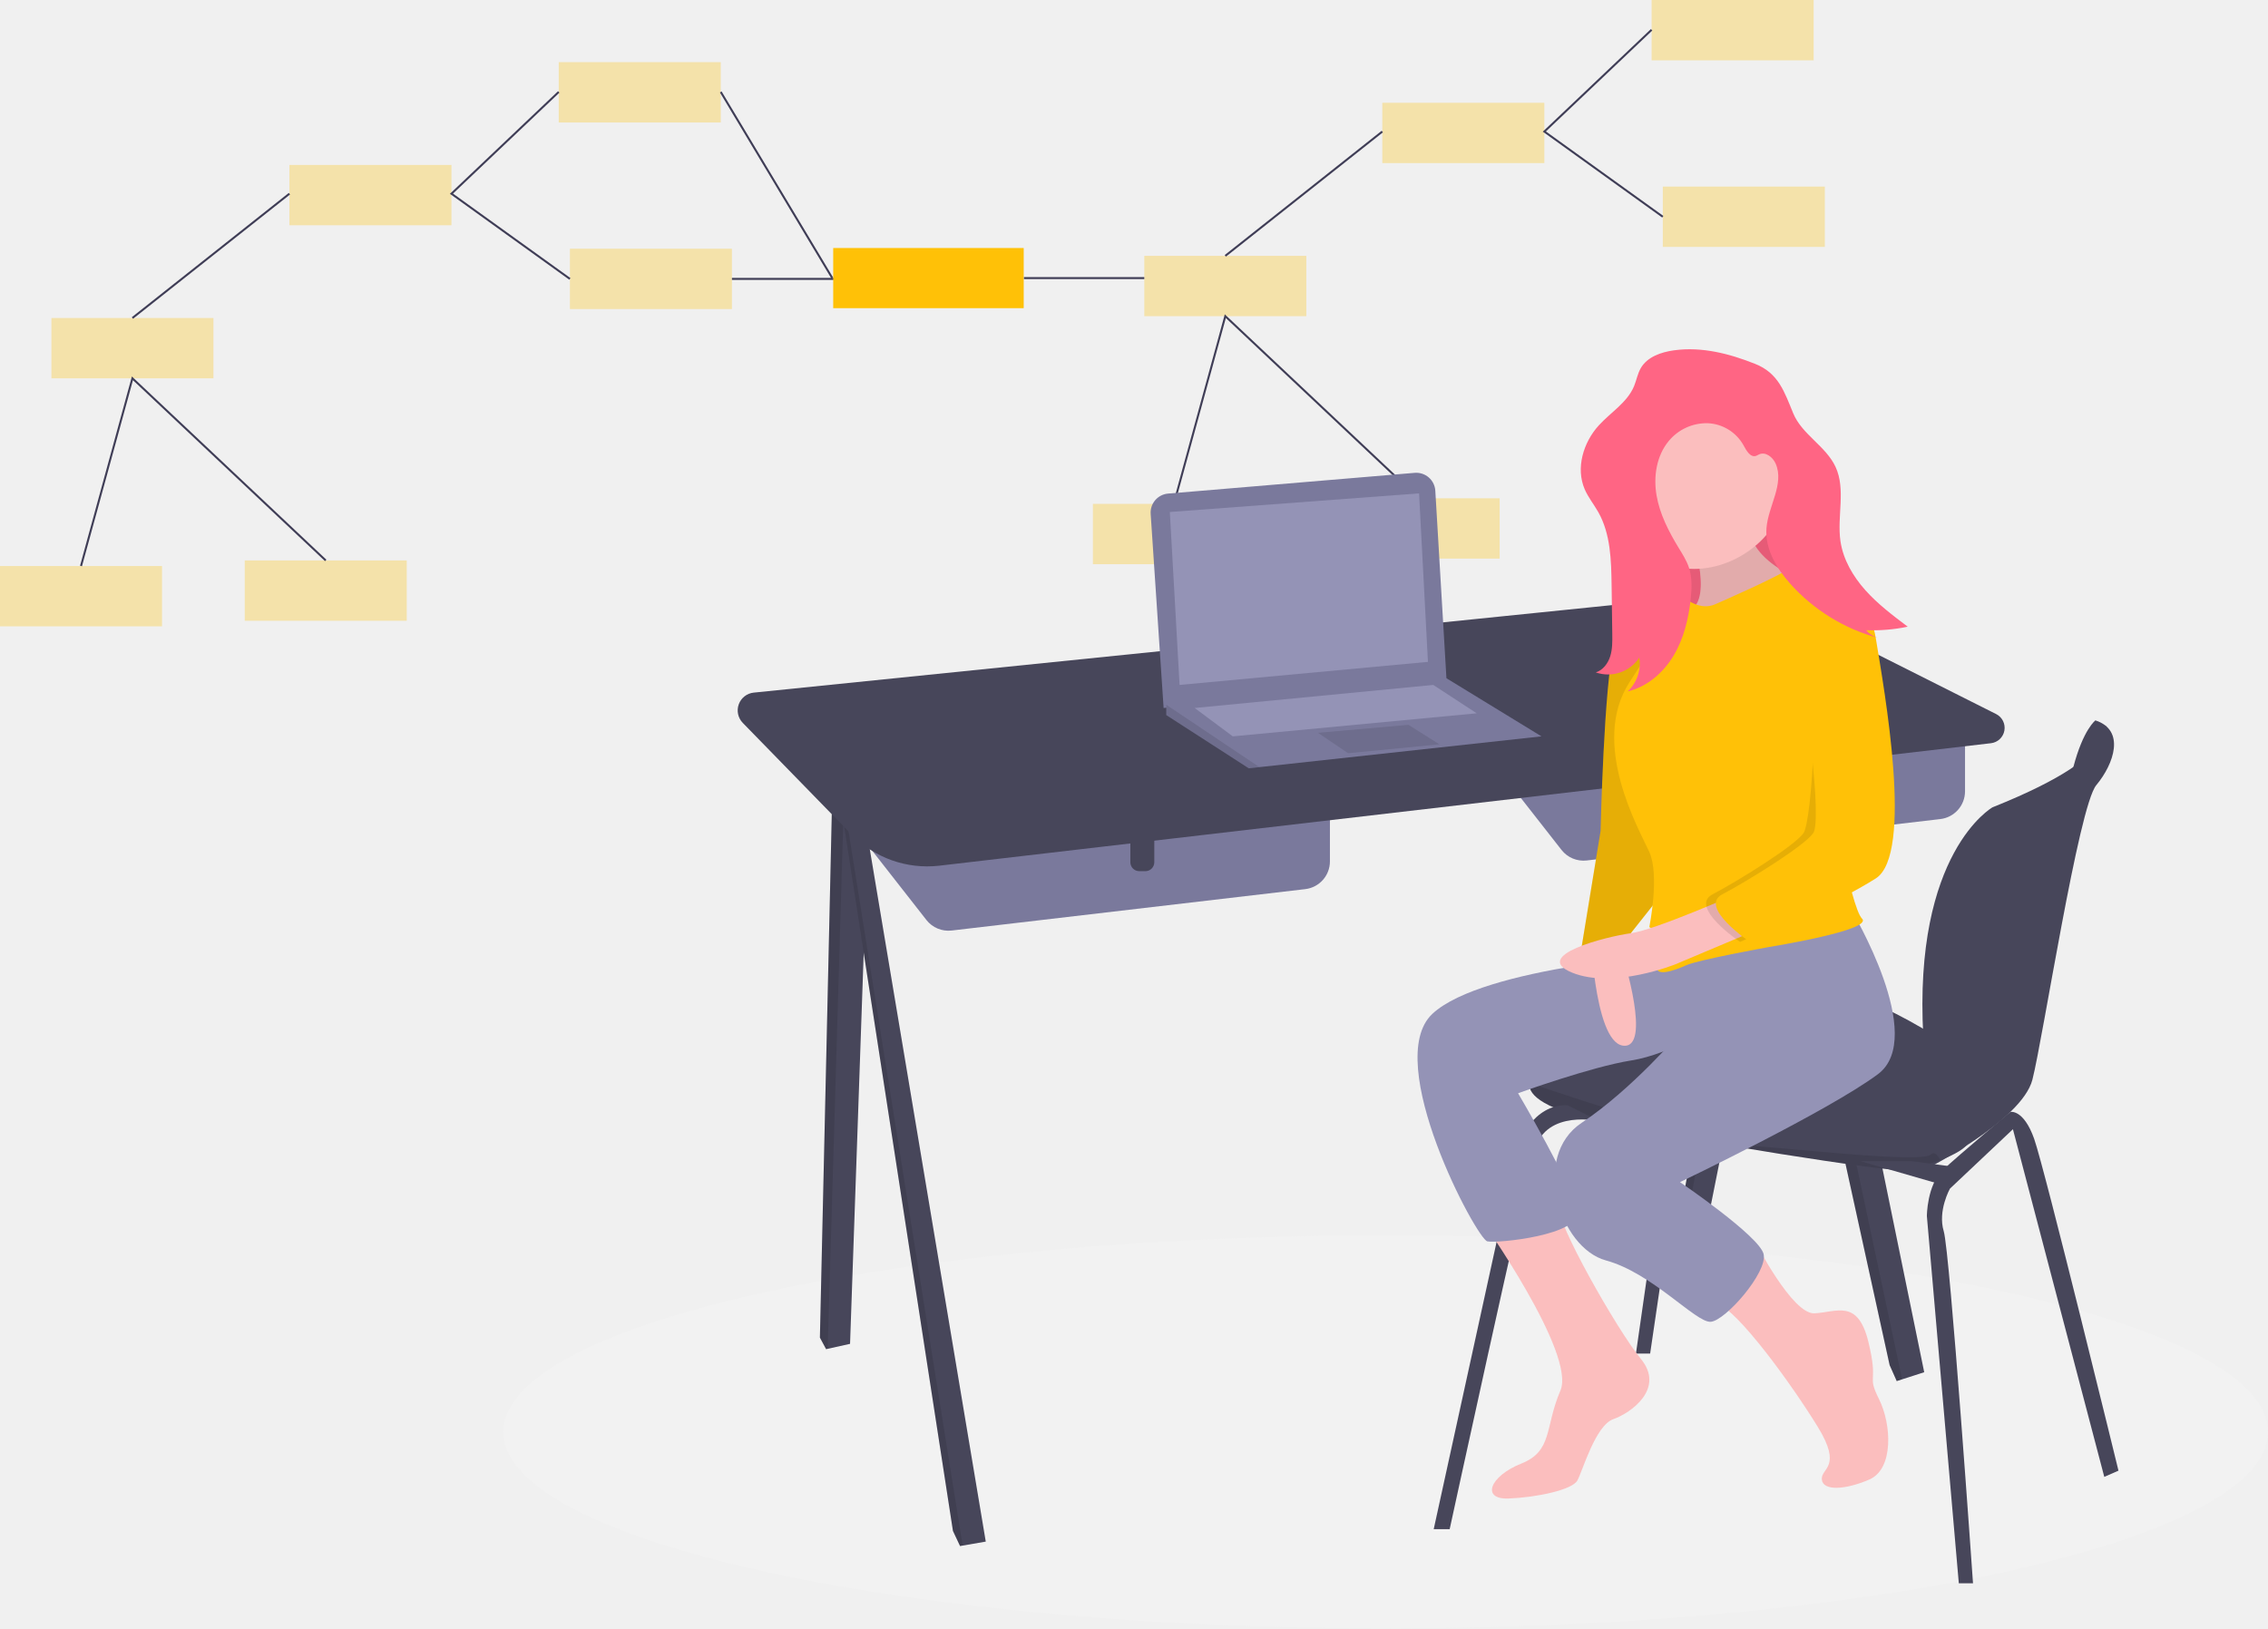
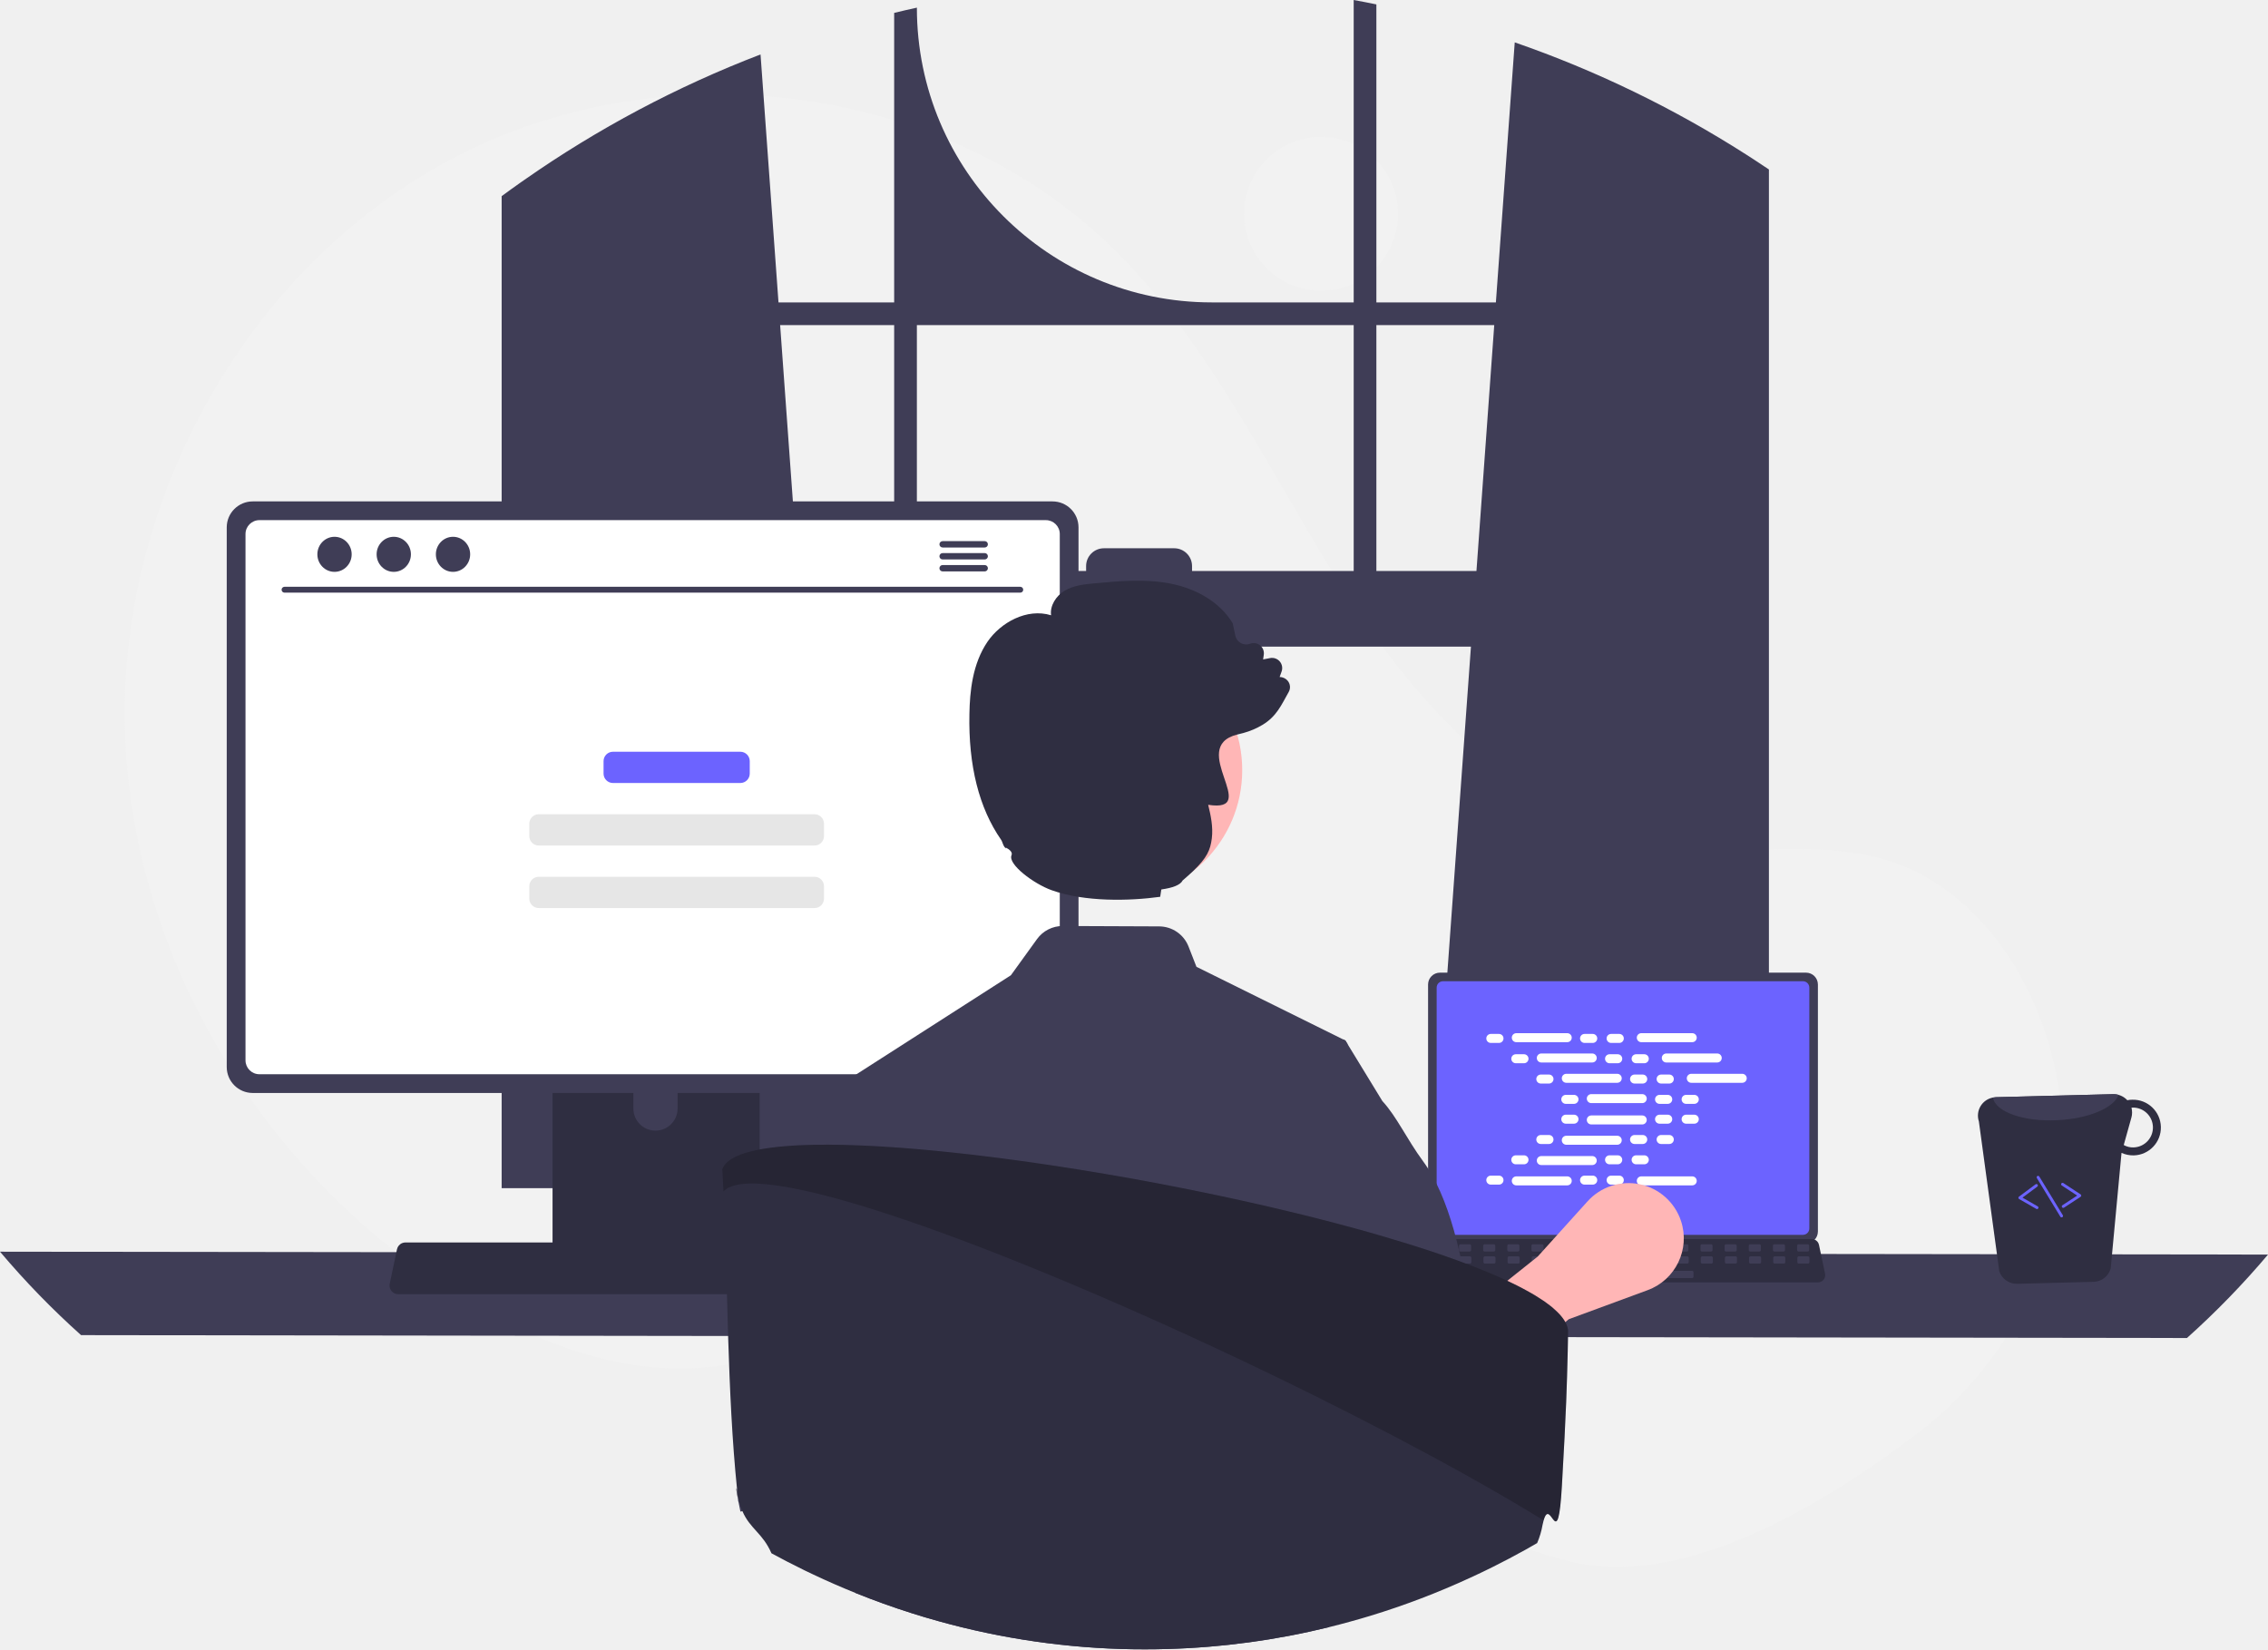
- <svg xmlns="http://www.w3.org/2000/svg" id="e87ddc62-7528-42a5-8b37-f74ed0351019" data-name="Layer 1" width="1131" height="812.206" viewBox="0 0 1131 812.206">
-   <rect x="689.328" y="51.267" width="80.802" height="30.092" fill="#ffc107" opacity="0.3" />
-   <rect x="823.626" width="80.802" height="30.092" fill="#ffc107" opacity="0.3" />
-   <rect x="829.198" y="93.061" width="80.802" height="30.092" fill="#ffc107" opacity="0.3" />
-   <rect x="570.634" y="127.611" width="80.802" height="30.092" fill="#ffc107" opacity="0.3" />
-   <rect x="545" y="251.321" width="80.802" height="30.092" fill="#ffc107" opacity="0.3" />
-   <rect x="667.038" y="248.534" width="80.802" height="30.092" fill="#ffc107" opacity="0.3" />
-   <polyline points="823.626 14.856 770.13 65.616 829.198 108.107" fill="none" stroke="#3f3d56" stroke-miterlimit="10" />
-   <line x1="689.328" y1="65.616" x2="611.034" y2="127.611" fill="none" stroke="#3f3d56" stroke-miterlimit="10" />
-   <polyline points="585.401 251.297 611.034 157.702 707.439 248.534" fill="none" stroke="#3f3d56" stroke-miterlimit="10" />
-   <rect x="144.328" y="82.267" width="80.802" height="30.092" fill="#ffc107" opacity="0.3" />
-   <rect x="278.626" y="31" width="80.802" height="30.092" fill="#ffc107" opacity="0.3" />
-   <rect x="284.198" y="124.061" width="80.802" height="30.092" fill="#ffc107" opacity="0.3" />
-   <rect x="25.634" y="158.611" width="80.802" height="30.092" fill="#ffc107" opacity="0.3" />
-   <rect y="282.321" width="80.802" height="30.092" fill="#ffc107" opacity="0.3" />
-   <rect x="122.038" y="279.534" width="80.802" height="30.092" fill="#ffc107" opacity="0.3" />
-   <polyline points="278.626 45.856 225.13 96.616 284.198 139.107" fill="none" stroke="#3f3d56" stroke-miterlimit="10" />
-   <line x1="144.328" y1="96.616" x2="66.034" y2="158.611" fill="none" stroke="#3f3d56" stroke-miterlimit="10" />
-   <polyline points="40.401 282.297 66.034 188.702 162.439 279.534" fill="none" stroke="#3f3d56" stroke-miterlimit="10" />
-   <line x1="365" y1="139.107" x2="456.634" y2="139.107" fill="none" stroke="#3f3d56" stroke-miterlimit="10" />
-   <rect x="415.5" y="123.706" width="95" height="30" fill="#ffc107" />
-   <line x1="510.623" y1="138.706" x2="570.634" y2="138.706" fill="none" stroke="#3f3d56" stroke-miterlimit="10" />
-   <line x1="415.045" y1="138.706" x2="359.427" y2="45.856" fill="none" stroke="#3f3d56" stroke-miterlimit="10" />
-   <ellipse cx="691" cy="714.206" rx="440" ry="98" fill="#f2f2f2" />
-   <polygon points="894.984 391.611 852.078 606.582 842.79 606.582 841.768 604.994 838.809 600.39 875.964 399.572 881.604 397.21 894.984 391.611" fill="#47465a" />
-   <polygon points="881.604 397.21 841.768 604.994 838.809 600.39 875.964 399.572 881.604 397.21" opacity="0.1" />
-   <polygon points="959.564 684.432 948.533 687.988 945.852 688.855 942.313 680.893 881.604 403.96 887.916 402.545 901.177 399.572 959.564 684.432" fill="#47465a" />
-   <polygon points="948.533 687.988 945.852 688.855 942.313 680.893 881.604 403.96 887.916 402.545 948.533 687.988" opacity="0.1" />
-   <polygon points="433.636 391.611 423.905 670.277 412.753 672.754 411.962 672.931 408.865 667.181 415.058 394.264 421.016 393.415 433.636 391.611" fill="#47465a" />
-   <polygon points="421.016 393.415 412.753 672.754 411.962 672.931 408.865 667.181 415.058 394.264 421.016 393.415" opacity="0.1" />
-   <polygon points="491.581 768.917 480.045 770.907 478.753 771.128 475.215 763.609 419.039 399.572 420.658 399.081 429.213 396.476 491.581 768.917" fill="#47465a" />
-   <polygon points="480.045 770.907 478.753 771.128 475.215 763.609 419.039 399.572 420.658 399.081 480.045 770.907" opacity="0.1" />
-   <path d="M770.246,412.949l42.951,54.882a13.928,13.928,0,0,0,12.588,5.249l176.318-20.65a13.928,13.928,0,0,0,12.308-13.833v-40.688Z" transform="translate(-34.5 -43.89695)" fill="#7a799c" />
-   <path d="M880.388,377.898h11.943a0,0,0,0,1,0,0v17.236a4.438,4.438,0,0,1-4.438,4.438H884.825a4.438,4.438,0,0,1-4.438-4.438V377.898A0,0,0,0,1,880.388,377.898Z" fill="#47465a" />
-   <path d="M453.539,447.893l42.951,54.882a13.928,13.928,0,0,0,12.588,5.249l176.318-20.65A13.928,13.928,0,0,0,697.704,473.541V432.853Z" transform="translate(-34.5 -43.89695)" fill="#7a799c" />
-   <path d="M563.68,412.842h11.943a0,0,0,0,1,0,0v17.236a4.438,4.438,0,0,1-4.438,4.438H568.118a4.438,4.438,0,0,1-4.438-4.438V412.842A0,0,0,0,1,563.68,412.842Z" fill="#47465a" />
-   <path d="M502.885,475.688l524.459-61.09a7.713,7.713,0,0,0,2.578-14.549l-93.817-47.182a108.587,108.587,0,0,0-59.802-11.017L410.361,389.36a8.918,8.918,0,0,0-5.459,15.095l54.259,55.668A52.673,52.673,0,0,0,502.885,475.688Z" transform="translate(-34.5 -43.89695)" fill="#47465a" />
-   <path d="M1085.044,406.318l-5.61-3.101s-6.056,4.458-10.99,23.24,9.221.204,9.221.204l6.193-12.828Z" transform="translate(-34.5 -43.89695)" fill="#47465a" />
-   <path d="M1025.027,578.38s-5.75,26.982-8.404,34.502c-1.3,3.68-7.582,7.046-14.544,9.621a97.379,97.379,0,0,1-19.073,4.976c-7.52.885-103.947-14.155-150.834-24.328-31.587-6.852-35.669-14.712-34.971-19.109a6.38,6.38,0,0,1,1.796-3.45s46.444-31.405,62.811-46.444,48.656-3.096,84.042,3.096S1025.027,578.38,1025.027,578.38Z" transform="translate(-34.5 -43.89695)" fill="#47465a" />
-   <path d="M1079.434,403.217s21.674,14.155-51.31,43.348c0,0-39.669,22.367-34.505,114.503a25.27,25.27,0,0,0,3.673,11.702c7.53,12.385,23.666,43.737-3.227,47.63V627.478s48.656-24.328,53.964-45.117,23.001-136.237,31.848-146.853S1094.473,408.083,1079.434,403.217Z" transform="translate(-34.5 -43.89695)" fill="#47465a" />
-   <path d="M1002.079,622.502a97.379,97.379,0,0,1-19.073,4.976c-7.52.885-103.947-14.155-150.834-24.328-31.587-6.852-35.669-14.712-34.971-19.109,20.763,7.099,88.183,29.632,112.378,31.494,28.751,2.212,83.68,8.36,87.842,4.18C999.023,618.105,1000.664,619.804,1002.079,622.502Z" transform="translate(-34.5 -43.89695)" opacity="0.1" />
-   <path d="M749.457,806.621l42.021-191.971s7.52-20.347,24.77-19.462L832.172,603.15s-26.54-6.193-32.29,14.155S757.419,806.621,757.419,806.621Z" transform="translate(-34.5 -43.89695)" fill="#47465a" />
-   <polygon points="815.808 675.143 832.616 557.926 840.136 557.926 822.885 675.143 815.808 675.143" fill="#47465a" />
-   <path d="M1011.315,833.603l-15.924-183.124s0-15.482,7.962-23.001,33.665-28.97,33.665-28.97,6.587-1.551,11.895,13.489,42.021,165.431,42.021,165.431l-7.077,3.096L1038.297,607.131l-31.405,29.636s-6.193,11.058-3.096,21.232,14.597,175.604,14.597,175.604Z" transform="translate(-34.5 -43.89695)" fill="#47465a" />
-   <polygon points="927.717 579.158 967.526 590.658 976.373 582.254 953.372 579.158 927.717 579.158" fill="#47465a" />
-   <path d="M608.313,300.201l6.455,96.824,141.103-13.712-5.615-94.649a9.52,9.52,0,0,0-10.301-8.922L617.013,290.082A9.52,9.52,0,0,0,608.313,300.201Z" transform="translate(-34.5 -43.89695)" fill="#7a799c" />
-   <polygon points="768.7 367.282 628.039 382.627 622.731 383.206 581.595 356.667 581.595 350.916 721.37 338.328 768.7 367.282" fill="#7a799c" />
-   <polygon points="628.039 382.627 622.731 383.206 581.595 356.667 581.595 351.518 628.039 382.627" opacity="0.1" />
-   <polygon points="583.364 255.373 588.23 341.627 712.082 330.127 707.658 246.084 583.364 255.373" fill="#9493b6" />
-   <polygon points="657.233 365.513 672.272 375.687 717.832 371.263 702.35 361.532 657.233 365.513" opacity="0.1" />
-   <polygon points="595.749 353.128 614.769 367.282 736.41 355.782 714.736 341.627 595.749 353.128" fill="#9493b6" />
-   <rect x="811.605" y="222.42" width="89.793" height="89.793" fill="#ff6584" />
-   <rect x="811.605" y="222.42" width="89.793" height="89.793" opacity="0.1" />
-   <path d="M877.029,307.871s12.667,34.306,0,40.639,45.389,0,45.389,0l16.361-13.195s-36.945-10.556-31.667-34.834S877.029,307.871,877.029,307.871Z" transform="translate(-34.5 -43.89695)" fill="#fbbebe" />
-   <path d="M877.029,307.871s12.667,34.306,0,40.639,45.389,0,45.389,0l16.361-13.195s-36.945-10.556-31.667-34.834S877.029,307.871,877.029,307.871Z" transform="translate(-34.5 -43.89695)" opacity="0.1" />
-   <path d="M773.056,651.986s47.501,67.029,39.584,85.501-3.694,30.084-19.528,36.417-20.056,17.945-6.333,17.417,31.667-4.222,34.306-8.972,8.972-27.445,17.945-30.611S864.89,736.431,852.751,721.653s-42.725-69.21-40.363-74.717S773.056,651.986,773.056,651.986Z" transform="translate(-34.5 -43.89695)" fill="#fbbebe" />
-   <path d="M872.279,519.512s-98.168,6.333-123.501,30.084,22.167,112.418,27.445,113.474,46.445-3.167,44.862-14.778-29.556-59.112-29.556-59.112,36.417-13.195,56.473-16.361,42.223-17.945,42.223-17.945Z" transform="translate(-34.5 -43.89695)" fill="#9493b6" />
-   <path d="M827.417,504.734s1.583,58.584,16.361,60.695,0-44.862,0-44.862l-.528-17.945Z" transform="translate(-34.5 -43.89695)" fill="#fbbebe" />
-   <path d="M872.279,351.149s-27.445-7.917-32.723,13.195-6.861,93.946-6.861,93.946l-9.5,58.056s17.417-5.278,21.111-2.639l22.167-27.973Z" transform="translate(-34.5 -43.89695)" fill="#ffc107" />
-   <path d="M872.279,351.149s-27.445-7.917-32.723,13.195-6.861,93.946-6.861,93.946l-9.5,58.056s17.417-5.278,21.111-2.639l22.167-27.973Z" transform="translate(-34.5 -43.89695)" opacity="0.1" />
-   <path d="M909.779,663.225s18.445,36.261,29.528,35.733,21.639-7.389,26.917,14.25-1.056,15.834,5.278,28.5,7.389,34.834-4.75,40.112-23.222,5.806-23.75,0,10.556-5.806-2.111-26.389-39.584-58.056-50.667-61.751S909.779,663.225,909.779,663.225Z" transform="translate(-34.5 -43.89695)" fill="#fbbebe" />
-   <path d="M957.78,497.873s38,63.334,13.195,81.806-98.696,53.834-98.696,53.834,39.584,26.917,41.695,35.889-19,33.25-26.389,33.778-29.028-24.278-52.251-30.611-37.473-51.723-12.139-68.612,49.084-44.862,49.084-44.862l-7.385-40.634Z" transform="translate(-34.5 -43.89695)" fill="#9493b6" />
-   <path d="M924.84,286.664c0,22.444-22.991,40.999-45.436,40.999a40.639,40.639,0,1,1,0-81.279C901.849,246.384,924.84,264.219,924.84,286.664Z" transform="translate(-34.5 -43.89695)" fill="#fbbebe" />
-   <path d="M889.696,345.343s36.417-15.834,36.417-17.945,21.111,4.75,25.861,8.972,7.389,3.694,10.556,12.139-15.834,87.084-15.834,87.084,10.556,60.695,16.361,66.501S916.085,516.345,916.085,516.345s-34.834,6.333-40.639,8.972-16.361,6.333-14.25,0,11.083-11.083-4.222-19c0,0,5.278-25.861,0-37.473s-29.556-53.834-10.028-84.445,28.5-41.695,28.5-41.695S882.307,348.51,889.696,345.343Z" transform="translate(-34.5 -43.89695)" fill="#ffc107" />
-   <path d="M901.307,489.428S860.14,507.687,847.737,509.377s-49.876,11.19-29.292,19.635,51.723-4.222,51.723-4.222l43.806-18.472Z" transform="translate(-34.5 -43.89695)" fill="#fbbebe" />
-   <path d="M945.629,343.724s15.202-7.353,19.424,18.508,19,107.668,0,119.807-62.806,31.667-62.806,31.667-25.861-17.417-13.722-23.75,41.167-24.278,45.389-30.611,8.488-77.027,1.099-88.638S945.629,343.724,945.629,343.724Z" transform="translate(-34.5 -43.89695)" opacity="0.1" />
-   <path d="M944.585,337.427s21.111-1.056,25.334,24.806,19,107.668,0,119.807-62.806,31.667-62.806,31.667-25.861-17.417-13.722-23.75,41.167-24.278,45.389-30.611S935.613,387.038,928.224,375.427,944.585,337.427,944.585,337.427Z" transform="translate(-34.5 -43.89695)" fill="#ffc107" />
-   <path d="M869.394,218.612c-6.479.882-13.429,3.252-16.689,8.92-1.595,2.774-2.111,6.027-3.34,8.982-3.391,8.153-11.628,13.021-17.574,19.548-7.75,8.507-11.598,21.326-7.028,31.887,1.77,4.09,4.644,7.593,6.824,11.48,6.081,10.843,6.405,23.865,6.578,36.296l.34,24.441c.052,3.732.093,7.54-1.03,11.099s-3.633,6.893-7.192,8.017a18.64,18.64,0,0,0,21.708-7.413,19.049,19.049,0,0,1-5.822,16.899c9.676-2.279,17.79-9.316,22.902-17.842s7.482-18.442,8.545-28.326c.562-5.228.76-10.633-.892-15.625-1.163-3.516-3.192-6.668-5.118-9.83-4.966-8.154-9.437-16.826-11.037-26.238s.006-19.738,6.118-27.072a24.454,24.454,0,0,1,19.315-8.856,21.503,21.503,0,0,1,17.928,10.975c1.412,2.658,3.421,6.26,6.282,5.326a15.523,15.523,0,0,0,1.549-.761c3.19-1.452,6.814,1.413,8.221,4.623,4.437,10.127-3.738,21.181-4.583,32.205-.786,10.255,4.931,19.926,11.765,27.612a90.717,90.717,0,0,0,44.353,27.25,12.449,12.449,0,0,1-6.434-3.997,84.47,84.47,0,0,0,20.757-1.74c-7.426-5.596-14.905-11.24-21.105-18.171s-11.11-15.316-12.447-24.518c-1.794-12.35,2.805-25.723-2.454-37.041-4.808-10.347-16.732-16.129-21.087-26.674-4.423-10.712-7.291-20.017-19.002-24.68C896.962,220.299,883.204,216.732,869.394,218.612Z" transform="translate(-34.5 -43.89695)" fill="#ff6584" />
+ <svg xmlns="http://www.w3.org/2000/svg" data-name="Layer 1" width="786.82" height="572.258" viewBox="0 0 786.82 572.258">
+   <circle cx="458.321" cy="74.182" r="26.701" fill="#f2f2f2" />
+   <path d="M872.038,661.023c39.688-30.229,58.644-81.025,46.776-129.482q-.442-1.806-.934-3.604c-7.867-28.763-27.332-56.101-55.7-65.291-23.82-7.717-49.82-1.783-74.669-4.851-48.781-6.024-86.601-45.494-113.211-86.819-26.611-41.325-47.062-87.583-82.422-121.724-58.285-56.275-153.362-68.391-225.627-31.76C293.987,254.121,247.955,335.391,249.918,416.386c1.963,80.995,50.046,158.432,119.875,199.517,25.652,15.093,55.321,25.785,84.848,22.044,25.62-3.246,48.899-17.013,74.399-21.1,40.091-6.426,79.927,11.701,114.603,32.824,34.676,21.123,68.17,46.16,107.574,55.952C789.478,715.131,836.881,687.801,872.038,661.023Z" transform="translate(-206.59 -163.8711)" fill="#f2f2f2" />
+   <path d="M815.016,219.191c-.87-.58-1.75-1.13-2.62-1.69a380.24,380.24,0,0,0-80.31-38.93l-6.54,90.22h-41.46v-103.39c-2.61-.54-5.24-1.05-7.87-1.53v104.92H626.946A102.27,102.27,0,0,1,524.676,166.521v-0c-2.64.57-5.26,1.18-7.88,1.83v100.44h-40.13l-6.23-86.03a380.858,380.858,0,0,0-81.94,43.53c-.44.3-.88.61-1.31.91-2.21,1.55-4.39,3.13-6.56,4.73v344.19h118.27l-2.09-28.95-11.5-158.95h231.59l-11.5,158.95-2.09,28.95h116.96v-353.45Q817.656,220.901,815.016,219.191Zm-298.22,142.78h-33.39l-6.17-85.3h39.56Zm159.42,0h-56.08v-1.69a6.18,6.18,0,0,0-6.19-6.18h-24.38a6.178,6.178,0,0,0-6.18,6.18v1.69h-58.71v-85.3h151.54Zm7.87,0v-85.3h40.89l-6.17,85.3Z" transform="translate(-206.59 -163.8711)" fill="#3f3d56" />
+   <path d="M206.59,598.162a289.003,289.003,0,0,0,28.12,28.95l730.58,1a289.003,289.003,0,0,0,28.12-28.95Z" transform="translate(-206.59 -163.8711)" fill="#3f3d56" />
+   <path d="M702.02,505.462v85.704a4.122,4.122,0,0,0,4.119,4.119H833.143a4.122,4.122,0,0,0,4.119-4.119v-85.704a4.124,4.124,0,0,0-4.119-4.115H706.139A4.124,4.124,0,0,0,702.02,505.462Z" transform="translate(-206.59 -163.8711)" fill="#3f3d56" />
+   <path d="M704.999,506.529V590.109a2.205,2.205,0,0,0,2.201,2.201H832.086a2.205,2.205,0,0,0,2.201-2.201V506.529a2.206,2.206,0,0,0-2.201-2.206H707.201A2.206,2.206,0,0,0,704.999,506.529Z" transform="translate(-206.59 -163.8711)" fill="#6c63ff" />
+   <path d="M699.364,607.881a2.47,2.47,0,0,0,1.943.93H837.299a2.502,2.502,0,0,0,2.446-3.016l-2.111-10.027a2.507,2.507,0,0,0-1.558-1.818,2.425,2.425,0,0,0-.888-.168H703.41a2.424,2.424,0,0,0-.888.168,2.507,2.507,0,0,0-1.558,1.818l-2.111,10.027A2.501,2.501,0,0,0,699.364,607.881Z" transform="translate(-206.59 -163.8711)" fill="#2f2e41" />
+   <rect x="830.034" y="595.588" width="4.188" height="2.513" rx="0.488" transform="translate(1457.666 1029.819) rotate(-180)" fill="#3f3d56" />
+   <rect x="821.657" y="595.588" width="4.188" height="2.513" rx="0.488" transform="translate(1440.912 1029.819) rotate(-180)" fill="#3f3d56" />
+   <rect x="813.28" y="595.588" width="4.188" height="2.513" rx="0.488" transform="translate(1424.158 1029.819) rotate(-180)" fill="#3f3d56" />
+   <rect x="804.903" y="595.588" width="4.188" height="2.513" rx="0.488" transform="translate(1407.404 1029.819) rotate(-180)" fill="#3f3d56" />
+   <rect x="796.526" y="595.588" width="4.188" height="2.513" rx="0.488" transform="translate(1390.65 1029.819) rotate(-180)" fill="#3f3d56" />
+   <rect x="788.149" y="595.588" width="4.188" height="2.513" rx="0.488" transform="translate(1373.896 1029.819) rotate(-180)" fill="#3f3d56" />
+   <rect x="779.772" y="595.588" width="4.188" height="2.513" rx="0.488" transform="translate(1357.142 1029.819) rotate(-180)" fill="#3f3d56" />
+   <rect x="771.395" y="595.588" width="4.188" height="2.513" rx="0.488" transform="translate(1340.388 1029.819) rotate(-180)" fill="#3f3d56" />
+   <rect x="763.018" y="595.588" width="4.188" height="2.513" rx="0.488" transform="translate(1323.634 1029.819) rotate(-180)" fill="#3f3d56" />
+   <rect x="754.641" y="595.588" width="4.188" height="2.513" rx="0.488" transform="translate(1306.88 1029.819) rotate(-180)" fill="#3f3d56" />
+   <rect x="746.264" y="595.588" width="4.188" height="2.513" rx="0.488" transform="translate(1290.126 1029.819) rotate(-180)" fill="#3f3d56" />
+   <rect x="737.887" y="595.588" width="4.188" height="2.513" rx="0.488" transform="translate(1273.372 1029.819) rotate(-180)" fill="#3f3d56" />
+   <rect x="729.51" y="595.588" width="4.188" height="2.513" rx="0.488" transform="translate(1256.618 1029.819) rotate(-180)" fill="#3f3d56" />
+   <rect x="721.133" y="595.588" width="4.188" height="2.513" rx="0.488" transform="translate(1239.865 1029.819) rotate(-180)" fill="#3f3d56" />
+   <rect x="712.756" y="595.588" width="4.188" height="2.513" rx="0.488" transform="translate(1223.111 1029.819) rotate(-180)" fill="#3f3d56" />
+   <rect x="704.379" y="595.588" width="4.188" height="2.513" rx="0.488" transform="translate(1206.357 1029.819) rotate(-180)" fill="#3f3d56" />
+   <rect x="830.133" y="599.777" width="4.188" height="2.513" rx="0.488" transform="translate(1457.864 1038.196) rotate(-180)" fill="#3f3d56" />
+   <rect x="821.756" y="599.777" width="4.188" height="2.513" rx="0.488" transform="translate(1441.11 1038.196) rotate(-180)" fill="#3f3d56" />
+   <rect x="813.379" y="599.777" width="4.188" height="2.513" rx="0.488" transform="translate(1424.356 1038.196) rotate(-180)" fill="#3f3d56" />
+   <rect x="805.002" y="599.777" width="4.188" height="2.513" rx="0.488" transform="translate(1407.602 1038.196) rotate(-180)" fill="#3f3d56" />
+   <rect x="796.625" y="599.777" width="4.188" height="2.513" rx="0.488" transform="translate(1390.848 1038.196) rotate(-180)" fill="#3f3d56" />
+   <rect x="788.248" y="599.777" width="4.188" height="2.513" rx="0.488" transform="translate(1374.094 1038.196) rotate(-180)" fill="#3f3d56" />
+   <rect x="779.871" y="599.777" width="4.188" height="2.513" rx="0.488" transform="translate(1357.34 1038.196) rotate(-180)" fill="#3f3d56" />
+   <rect x="771.494" y="599.777" width="4.188" height="2.513" rx="0.488" transform="translate(1340.586 1038.196) rotate(-180)" fill="#3f3d56" />
+   <rect x="763.117" y="599.777" width="4.188" height="2.513" rx="0.488" transform="translate(1323.832 1038.196) rotate(-180)" fill="#3f3d56" />
+   <rect x="754.74" y="599.777" width="4.188" height="2.513" rx="0.488" transform="translate(1307.078 1038.196) rotate(-180)" fill="#3f3d56" />
+   <rect x="746.363" y="599.777" width="4.188" height="2.513" rx="0.488" transform="translate(1290.324 1038.196) rotate(-180)" fill="#3f3d56" />
+   <rect x="737.986" y="599.777" width="4.188" height="2.513" rx="0.488" transform="translate(1273.57 1038.196) rotate(-180)" fill="#3f3d56" />
+   <rect x="729.609" y="599.777" width="4.188" height="2.513" rx="0.488" transform="translate(1256.816 1038.196) rotate(-180)" fill="#3f3d56" />
+   <rect x="721.232" y="599.777" width="4.188" height="2.513" rx="0.488" transform="translate(1240.062 1038.196) rotate(-180)" fill="#3f3d56" />
+   <rect x="712.855" y="599.777" width="4.188" height="2.513" rx="0.488" transform="translate(1223.309 1038.196) rotate(-180)" fill="#3f3d56" />
+   <rect x="704.478" y="599.777" width="4.188" height="2.513" rx="0.488" transform="translate(1206.555 1038.196) rotate(-180)" fill="#3f3d56" />
+   <rect x="760.604" y="604.803" width="33.508" height="2.513" rx="0.488" transform="translate(1348.126 1048.248) rotate(-180)" fill="#3f3d56" />
+   <rect x="515.631" y="358.737" width="5.966" height="3.122" rx="1.561" fill="#fff" />
+   <rect x="548.154" y="358.737" width="5.966" height="3.122" rx="1.561" fill="#fff" />
+   <rect x="557.369" y="358.737" width="5.966" height="3.122" rx="1.561" fill="#fff" />
+   <rect x="524.477" y="358.477" width="20.796" height="3.122" rx="1.561" fill="#fff" />
+   <rect x="567.841" y="358.477" width="20.796" height="3.122" rx="1.561" fill="#fff" />
+   <rect x="524.304" y="365.784" width="5.966" height="3.122" rx="1.561" fill="#fff" />
+   <rect x="556.827" y="365.784" width="5.966" height="3.122" rx="1.561" fill="#fff" />
+   <rect x="566.042" y="365.784" width="5.966" height="3.122" rx="1.561" fill="#fff" />
+   <rect x="533.15" y="365.523" width="20.796" height="3.122" rx="1.561" fill="#fff" />
+   <rect x="576.514" y="365.523" width="20.796" height="3.122" rx="1.561" fill="#fff" />
+   <rect x="532.977" y="372.83" width="5.966" height="3.122" rx="1.561" fill="#fff" />
+   <rect x="565.5" y="372.83" width="5.966" height="3.122" rx="1.561" fill="#fff" />
+   <rect x="574.715" y="372.83" width="5.966" height="3.122" rx="1.561" fill="#fff" />
+   <rect x="541.823" y="372.57" width="20.796" height="3.122" rx="1.561" fill="#fff" />
+   <rect x="585.187" y="372.57" width="20.796" height="3.122" rx="1.561" fill="#fff" />
+   <rect x="541.649" y="379.877" width="5.966" height="3.122" rx="1.561" fill="#fff" />
+   <rect x="574.172" y="379.877" width="5.966" height="3.122" rx="1.561" fill="#fff" />
+   <rect x="583.387" y="379.877" width="5.966" height="3.122" rx="1.561" fill="#fff" />
+   <rect x="550.496" y="379.617" width="20.796" height="3.122" rx="1.561" fill="#fff" />
+   <rect x="548.154" y="407.898" width="5.966" height="3.122" rx="1.561" fill="#fff" />
+   <rect x="557.369" y="407.898" width="5.966" height="3.122" rx="1.561" fill="#fff" />
+   <rect x="567.841" y="408.158" width="20.796" height="3.122" rx="1.561" fill="#fff" />
+   <rect x="515.631" y="407.898" width="5.966" height="3.122" rx="1.561" fill="#fff" />
+   <rect x="524.477" y="408.158" width="20.796" height="3.122" rx="1.561" fill="#fff" />
+   <rect x="524.304" y="400.851" width="5.966" height="3.122" rx="1.561" fill="#fff" />
+   <rect x="556.827" y="400.851" width="5.966" height="3.122" rx="1.561" fill="#fff" />
+   <rect x="566.042" y="400.851" width="5.966" height="3.122" rx="1.561" fill="#fff" />
+   <rect x="533.15" y="401.111" width="20.796" height="3.122" rx="1.561" fill="#fff" />
+   <rect x="532.977" y="393.804" width="5.966" height="3.122" rx="1.561" fill="#fff" />
+   <rect x="565.5" y="393.804" width="5.966" height="3.122" rx="1.561" fill="#fff" />
+   <rect x="574.715" y="393.804" width="5.966" height="3.122" rx="1.561" fill="#fff" />
+   <rect x="541.823" y="394.064" width="20.796" height="3.122" rx="1.561" fill="#fff" />
+   <rect x="541.649" y="386.758" width="5.966" height="3.122" rx="1.561" fill="#fff" />
+   <rect x="574.172" y="386.758" width="5.966" height="3.122" rx="1.561" fill="#fff" />
+   <rect x="583.387" y="386.758" width="5.966" height="3.122" rx="1.561" fill="#fff" />
+   <rect x="550.496" y="387.018" width="20.796" height="3.122" rx="1.561" fill="#fff" />
+   <path d="M711.507,654.353l-13.35-21.102,41.902-33.403,17.295-19.161a19.161,19.161,0,0,1,32.418,6.828h0a19.161,19.161,0,0,1-11.57,23.991l-27.349,10.075Z" transform="translate(-206.59 -163.8711)" fill="#ffb6b6" />
+   <path d="M398.28,501.352v102.56h71.85v-102.56a3.448,3.448,0,0,0-2.43-3.3,3.175,3.175,0,0,0-1.03-.16H401.75A3.463,3.463,0,0,0,398.28,501.352Zm28.04,35.24a7.67,7.67,0,0,1,15.34,0v11.9a7.67,7.67,0,0,1-15.34,0Z" transform="translate(-206.59 -163.8711)" fill="#2f2e41" />
+   <path d="M398.06,600.632v9.89a1.946,1.946,0,0,0,1.93,1.94h68.43a1.94,1.94,0,0,0,1.93-1.94v-9.89Z" transform="translate(-206.59 -163.8711)" fill="#3f3d56" />
+   <path d="M285.25,346.832V534.092a9.007,9.007,0,0,0,9,9h277.5a9.007,9.007,0,0,0,9-9V346.832a9.011,9.011,0,0,0-9-8.99H294.25A9.012,9.012,0,0,0,285.25,346.832Z" transform="translate(-206.59 -163.8711)" fill="#3f3d56" />
+   <path d="M291.76,349.162v182.62a4.818,4.818,0,0,0,4.81,4.81H569.44a4.818,4.818,0,0,0,4.81-4.81v-182.62a4.82,4.82,0,0,0-4.81-4.82H296.57A4.821,4.821,0,0,0,291.76,349.162Z" transform="translate(-206.59 -163.8711)" fill="#fff" />
+   <path d="M342.4,611.792a2.948,2.948,0,0,0,2.32,1.11h162.34a2.987,2.987,0,0,0,2.92-3.6l-2.52-11.97a2.993,2.993,0,0,0-1.86-2.17,2.895,2.895,0,0,0-1.06-.2H347.23a2.894,2.894,0,0,0-1.06.2,2.992,2.992,0,0,0-1.86,2.17l-2.52,11.97A2.985,2.985,0,0,0,342.4,611.792Z" transform="translate(-206.59 -163.8711)" fill="#2f2e41" />
+   <path d="M560.585,369.499H305.261a1.016,1.016,0,0,1,0-2.031H560.585a1.016,1.016,0,0,1,0,2.031Z" transform="translate(-206.59 -163.8711)" fill="#3f3d56" />
+   <ellipse cx="116.051" cy="192.33" rx="5.95" ry="6.083" fill="#3f3d56" />
+   <ellipse cx="136.607" cy="192.33" rx="5.95" ry="6.083" fill="#3f3d56" />
+   <ellipse cx="157.163" cy="192.33" rx="5.95" ry="6.083" fill="#3f3d56" />
+   <path d="M548.206,351.622h-14.6a1.105,1.105,0,0,0,0,2.21h14.6a1.105,1.105,0,0,0,0-2.21Z" transform="translate(-206.59 -163.8711)" fill="#3f3d56" />
+   <path d="M548.206,355.772h-14.6a1.105,1.105,0,0,0,0,2.21h14.6a1.105,1.105,0,0,0,0-2.21Z" transform="translate(-206.59 -163.8711)" fill="#3f3d56" />
+   <path d="M548.206,359.922h-14.6a1.105,1.105,0,0,0,0,2.21h14.6a1.105,1.105,0,0,0,0-2.21Z" transform="translate(-206.59 -163.8711)" fill="#3f3d56" />
+   <path d="M900.186,604.972a6.416,6.416,0,0,0,6.183,4.331l26.492-.682a6.329,6.329,0,0,0,5.981-4.657l3.749-40.087a9.794,9.794,0,0,0,4.238.871,9.661,9.661,0,1,0-.485-19.317,8.184,8.184,0,0,0-1.736.181,6.548,6.548,0,0,0-4.874-2.103l-40.751,1.052a5.853,5.853,0,0,0-1.005.125,6.365,6.365,0,0,0-4.873,8.265Zm43.173-43.817,2.668-9.553a6.506,6.506,0,0,0,.02-3.375c.129-0.0.244-.062.373-.062a6.91,6.91,0,0,1,.324,13.817A6.505,6.505,0,0,1,943.359,561.156Z" transform="translate(-206.59 -163.8711)" fill="#2f2e41" />
+   <path d="M897.978,544.686c.868,4.964,10.629,8.454,22.366,7.847,10.793-.497,19.617-4.287,21.234-8.778a6.025,6.025,0,0,0-1.844-.246l-40.751,1.052A5.853,5.853,0,0,0,897.978,544.686Z" transform="translate(-206.59 -163.8711)" fill="#3f3d56" />
+   <path d="M922.494,582.944a.497.497,0,0,0,.151-.066l5.753-3.766a.499.499,0,0,0,0-.836l-5.98-3.917a.5.5,0,1,0-.548.836l5.341,3.498-5.114,3.348a.5.5,0,0,0,.396.903Z" transform="translate(-206.59 -163.8711)" fill="#6c63ff" />
+   <path d="M913.408,583.363a.5.5,0,0,0,.126-.918l-5.303-3.04,5.126-3.807a.5.5,0,1,0-.596-.802l-5.739,4.263a.5.5,0,0,0,.049.835l5.965,3.42A.5.5,0,0,0,913.408,583.363Z" transform="translate(-206.59 -163.8711)" fill="#6c63ff" />
+   <path d="M921.922,586.244a.482.482,0,0,0,.137-.058.5.5,0,0,0,.168-.687l-8.155-13.408a.5.5,0,0,0-.854.521l8.155,13.408A.5.5,0,0,0,921.922,586.244Z" transform="translate(-206.59 -163.8711)" fill="#6c63ff" />
+   <rect x="209.385" y="260.827" width="50.719" height="10.846" rx="3.264" fill="#6c63ff" />
+   <rect x="183.626" y="282.519" width="102.236" height="10.846" rx="3.264" fill="#e6e6e6" />
+   <rect x="183.626" y="304.21" width="102.236" height="10.846" rx="3.264" fill="#e6e6e6" />
+   <path d="M497.301,540.717l.217.684.011.023,6.525,19.838,7.506,22.861,14.123,42.961.137,6.673v.023l1.049,53.684-2.909,7.278,3.274,11.932s-1.506-18.037-9.582-7.679c-4.574,5.886-9.925,11.91-14.317,17.556q9.6,3.884,19.507,7.027c1.426.456,2.863.89,4.301,1.323q.462.137.924.274a266.863,266.863,0,0,0,67.351,10.826c1.186.034,2.35.057,3.479.08.399.011.787.023,1.175.023,1.278.011,2.544.023,3.822.023q3.867,0,7.7-.114a266.853,266.853,0,0,0,56.091-7.586c-.125-7.586-.468-16.45-.958-25.918-.228-4.643-5.35-9.674-5.658-14.533-.217-3.65,4.381-7.084,4.141-10.792-1.551-22.827-3.491-14.064-4.928-30.229q-.222-2.379-.411-4.552c-.924-10.381-1.563-16.872-1.563-16.872l6.137-38.683,9.639-60.734-.742-1.221-.833-.411-50.844-25.165-2.761-7.073a10.979,10.979,0,0,0-10.141-6.947l-33.493-.137a10.931,10.931,0,0,0-8.909,4.529l-9.069,12.56Z" transform="translate(-206.59 -163.8711)" fill="#3f3d56" />
+   <path d="M533.407,617.525,525.82,633.758l-5.179,11.088-8.909,46.646-4.46,4.734L503.45,679.467l-39.998,8.881c-1.312-7.29-.351.247-1.161-7.75.228-.228.468-.456.707-.685.639-.593,1.175-1.152,1.164-1.688-.456-27.584.913-74.526,12.343-102.966a60.053,60.053,0,0,1,7.027-13.107c.228-.308.445-.616.662-.924,5.27-7.381,8.601-14.647,13.324-19.815v-.011a.53.53,0,0,0,.08-.08.157.157,0,0,0,.046-.034l32.443-17.203,1.392,39.105.992,28.109Z" transform="translate(-206.59 -163.8711)" fill="#3f3d56" />
+   <path d="M650.391,622.135l9.476,20.275,3.307,7.061,8.907,46.642,4.446,4.723,3.83-16.755,1.8-.369,32.459-6.722,9.461,30.046a17.984,17.984,0,0,0-3.261-22.506c-.646-.585-1.184-1.154-1.169-1.692.538-32.443-1.446-91.684-19.367-116.066-5.692-7.738-9.107-15.445-14.076-20.829-.015-.015-.015-.031-.031-.031L674.081,526.114l-.738-1.215-.831-.415Z" transform="translate(-206.59 -163.8711)" fill="#3f3d56" />
+   <circle id="a657ec4b-47ce-4d2a-9c58-81a811696ca9" data-name="Ellipse 5" cx="386.397" cy="267.201" r="44.558" fill="#ffb6b6" />
+   <path d="M653.212,399.948a3.759,3.759,0,0,0-2.69-1.19l.67-1.86a3.528,3.528,0,0,0-3.96-4.7l-2.44.47.23-1.63a3.534,3.534,0,0,0-4.73-3.82,3.766,3.766,0,0,1-3.24-.23,3.846,3.846,0,0,1-1.92-2.61l-.85-4.1-.09-.22c-4.14-6.9-12.1-11.92-21.84-13.76-8.67-1.65-17.56-.81-26.13-.02-3.4.32-7.24.68-10.44,2.64-2.72,1.68-5.02,5.04-4.55,8.43-8.45-2.59-17.51,2.58-22,9.1-5.32,7.76-6.19,17.48-6.33,25.08-.38,17.98,3.33,32.69,11,43.73.56.8.7,2.47,1.81,3.03l-.23-.37c1.24.62,2.5,1.62,2.03,2.69-1.35,3.08,7.62,9.89,13.94,12.14,11.53,4.11,26.86,3.76,37.64,2.28l.38-2.55c3.89-.53,6.63-1.54,7.4-3.12,1.36-1.16,2.52-2.2,3.53-3.16l.01-.01c.02-.02.06-.05.08-.07,4.87-4.67,6-7.33,6.51-11.38.49-3.97-.38-8-1.27-11.63,18.74,2.9-7.38-19.96,10.08-24.38a5.434,5.434,0,0,1,.61-.15c.51-.12,1.02-.24,1.51-.38a26.448,26.448,0,0,0,6.72-2.87c4.88-2.97,6.49-6.91,9.01-11.35A3.427,3.427,0,0,0,653.212,399.948Z" transform="translate(-206.59 -163.8711)" fill="#2f2e41" />
+   <path d="M750.582,625.308c-.01,1.75-.03,4.2-.11,7.23q-.015.63-.03,1.29c-.13,5.57-.26,10.24-.47,15.43-.01.36-.02.71-.04,1.07-.28,7.24-.72,15.67-1.48,29.02-1.41,24.66-3.87,3.39-6.34,12.04-.12.43-.25.94-.37,1.54a27.916,27.916,0,0,1-1.88,6.33c-1.31.78-2.66,1.53-3.99,2.28-3.79,2.11-7.64,4.14-11.52,6.07-2.18,1.08-4.37,2.14-6.57,3.16-.35.16-.69.32-1.03.47a270.887,270.887,0,0,1-34.75,13.26c-2.32.7-4.63,1.38-6.97,2.01-2.44.68-4.88,1.32-7.35,1.92a266.893,266.893,0,0,1-56.09,7.59c-2.55.08-5.12.11-7.7.11-1.28,0-2.54-.01-3.82-.02-.39,0-.78-.01-1.17-.02-1.13-.03-2.3-.05-3.48-.08a266.663,266.663,0,0,1-67.35-10.83l-.93-.27c-1.44-.44-2.87-.87-4.3-1.33q-9.9-3.135-19.51-7.02-7.335-2.955-14.5-6.34a.339.339,0,0,1-.12-.06c-1-.46-2.01-.94-3.01-1.43-.13-.07-.27-.14-.41-.21q-5.595-2.73-11.07-5.72c-3.07-7.05-7.39-8.4-10.07-14.6a25.874,25.874,0,0,1-1.68-5.74c0-.02-.01-.04-.01-.07.28,3.72-1.19-6.6-.01-.04-.01-.12-.02-.25-.03-.4-.03-.36-.07-.8-.13-1.35-3.43-33.49-3.21-71.79-4.7-103.35q-.15-3.06-.31-5.86c-.03-.62-.07-1.23-.11-1.83.07-.18.15-.37.24-.55a1.002,1.002,0,0,1,.07-.15,1.623,1.623,0,0,1,.1-.18c.02-.03.05-.07.07-.1a.917.917,0,0,1,.05-.1c.09-.14.19-.29.3-.43.05-.06.09-.11.14-.16a.808.808,0,0,1,.12-.14.637.637,0,0,1,.11-.13c.04-.04.08-.09.13-.14a.302.302,0,0,1,.08-.08,2.033,2.033,0,0,1,.26-.25,9.624,9.624,0,0,1,1.14-.9c.14-.09.29-.18.43-.28a19.135,19.135,0,0,1,3.17-1.52c.38-.14.76-.27,1.17-.41.15-.04.29-.09.44-.14.22-.07.44-.14.67-.19,1.14-.34,2.37-.63,3.7-.9.16-.03.33-.06.5-.1.24-.05.49-.09.74-.13.34-.06.69-.12,1.04-.18,2.97-.47,6.34-.82,10.06-1.05q.525-.03,1.05-.06c.41-.02.82-.04,1.24-.06.35-.02.71-.03,1.07-.04.35-.02.71-.03,1.08-.04,1.01-.03,2.05-.06,3.11-.08,3.02-.06,6.2-.04,9.54.03,1.55.04,3.13.08,4.75.15.11,0,.21.01.31.01,1.41.05,2.83.11,4.29.19,1.02.05,2.05.1,3.08.16.97.06,1.95.12,2.94.19.77.04,1.54.1,2.32.15.66.05,1.32.1,1.98.14l.9.06c.49.04.98.07,1.48.12,1.1.09,2.2.18,3.32.27,1.11.1,2.24.2,3.37.3s2.27.21,3.41.32c.12.01.23.02.34.03,1.04.11,2.08.21,3.13.32.24.02.49.04.73.07,1.001.101,2.022.218,3.032.326.31.033.618.066.929.1.791.086,1.572.161,2.368.254,1.05.12,2.12.23,3.16.37.81.09,1.62.18,2.43.28,1.27.15,2.56.31,3.85.48.49.06.98.12,1.47.19,3.68.46,7.4.97,11.18,1.5,5.73.81,11.55,1.69,17.41,2.64q8.805,1.425,17.71,3.01c1.5.27,3,.54,4.51.82q1.02.195,2.04.39c1.16.21,2.32.43,3.48.65,1.16.22,2.32.44,3.48.67,1.38.27,2.77.54,4.15.81,9.09,1.8,18.13,3.72,26.95,5.73,1.45.33,2.9.67,4.34,1q4.32,1.005,8.56,2.04c.78.18,1.55.37,2.32.56,1.92.48,3.84.96,5.73,1.45l.33.09c1.39.34,2.75.69,4.11,1.05q4.815,1.26,9.47,2.55,3.09.855,6.11,1.73c3.01.87,5.96,1.75,8.83,2.64.71.22,1.42.44,2.12.65,2.1.65,4.17,1.31,6.18,1.97,1.6.52,3.16,1.05,4.7,1.58q2.31.795,4.53,1.59c.95.34,1.89.7,2.83,1.04,1.35.5,2.68,1,3.98,1.5.4.15.79.31,1.18.46.25.11.49.2.73.3.47.19.95.37,1.41.56.47.18.93.37,1.39.57.45.18.91.37,1.35.56.45.18.89.37,1.33.57.37.15.73.31,1.08.47.71.31,1.42.62,2.11.94.34.16.68.31,1.02.47l.78.36c.11.06.22.11.33.16.25.12.51.25.76.37.58.27,1.15.56,1.71.83.75.38,1.48.76,2.18,1.13.71.38,1.4.76,2.06,1.13.11.06.21.12.32.18.15.08.3.17.45.25.51.29,1,.59,1.49.88.96.59,1.87,1.17,2.72,1.75.19.13.37.26.56.38.63.45,1.23.89,1.79,1.34,0,.01,0,.01.01.01.19.14.37.29.55.43.15.14.31.26.46.4.52.45,1,.88,1.44,1.32a5.667,5.667,0,0,1,.42.43,1.208,1.208,0,0,1,.16.16c.2.2.38.4.55.6a.553.553,0,0,1,.07.09c.24.28.46.56.67.84.1.14.21.28.3.42.12.17.24.35.34.52.09.14.17.29.25.43a7.257,7.257,0,0,1,.54,1.13,5.241,5.241,0,0,1,.27.82A5.844,5.844,0,0,1,750.582,625.308Z" transform="translate(-206.59 -163.8711)" fill="#2f2e41" />
+   <path d="M750.582,625.308c-.01,1.75-.03,4.2-.11,7.23-.01.42-.03.85-.04,1.29-.1,4.25-.25,9.5-.46,15.43-.01.36-.02.71-.04,1.07-.28,7.24-.72,15.67-1.48,29.02-1.41,24.66-3.87,3.39-6.34,12.04-6.86-4.22-14.38-8.64-22.42-13.18q-2.175-1.23-4.39-2.47c-16.08-8.97-34.04-18.37-52.79-27.68-.74-.37-1.49-.74-2.23-1.1-42.95-21.23-89.83-41.88-127.81-55.66-7.33-2.66-14.33-5.06-20.91-7.17-13.86-4.43-25.84-7.53-35.06-8.87-9.6-1.4-16.23-.9-18.91,1.99q-.15-3.06-.31-5.86-.06-.93-.12-1.83c.062-.165.142-.322.22-.48.011-.023.019-.047.03-.07a1.002,1.002,0,0,1,.07-.15,1.623,1.623,0,0,1,.1-.18,1.06,1.06,0,0,1,.12-.2c.09-.14.19-.29.3-.43a3.483,3.483,0,0,1,.26-.3.637.637,0,0,1,.11-.13c.04-.04.08-.09.13-.14a.302.302,0,0,1,.08-.08,2.033,2.033,0,0,1,.26-.25,9.624,9.624,0,0,1,1.14-.9c.14-.09.29-.18.43-.28a19.135,19.135,0,0,1,3.17-1.52c.38-.14.76-.27,1.17-.41.15-.04.29-.09.44-.14.22-.07.44-.14.67-.19,1.14-.34,2.37-.63,3.7-.9.4-.08.82-.16,1.24-.23.34-.06.69-.12,1.04-.18,2.97-.47,6.34-.82,10.06-1.05q.525-.03,1.05-.06c.41-.02.82-.04,1.24-.06.35-.02.71-.03,1.07-.04.35-.02.71-.03,1.08-.04,1.01-.03,2.05-.06,3.11-.08,3.02-.05,6.2-.03,9.54.04,1.55.03,3.13.08,4.75.15.1,0,.21.01.31.01,1.41.04,2.84.11,4.29.18,1.02.05,2.05.1,3.08.16.97.06,1.95.12,2.94.19.77.04,1.54.1,2.32.15.66.05,1.32.1,1.98.14.79.06,1.58.12,2.38.18,1.1.09,2.2.18,3.32.27,1.11.1,2.24.2,3.37.3s2.27.21,3.41.32c.12.01.23.02.34.03,1.04.11,2.08.21,3.13.32q8.73.885,17.97,2.07,5.52.705,11.18,1.51c5.73.81,11.55,1.69,17.41,2.63q8.805,1.425,17.71,3.01c1.5.27,3,.54,4.51.82q2.76.51,5.52,1.04c1.16.22,2.32.44,3.48.67,1.38.27,2.77.54,4.15.81,9.09,1.8,18.13,3.72,26.95,5.73,1.45.33,2.9.67,4.34,1q4.32,1.005,8.56,2.04c.78.19,1.55.38,2.32.57q2.895.72,5.73,1.44v.01c.11.02.22.05.33.08,1.38.35,2.75.7,4.11,1.06q4.815,1.26,9.47,2.54c2.06.58,4.1,1.15,6.11,1.73,3.01.88,5.96,1.76,8.83,2.64.71.22,1.42.44,2.12.65q3.15.99,6.18,1.97c1.6.52,3.16,1.05,4.7,1.58q2.31.795,4.53,1.59c.96.34,1.9.69,2.83,1.03,1.36.5,2.68,1,3.98,1.51.4.15.79.31,1.18.46.73.28,1.44.57,2.14.86.47.18.93.37,1.39.57.45.18.91.37,1.35.56.45.18.89.37,1.33.57.37.15.73.31,1.08.47.71.31,1.42.62,2.11.94.34.16.68.31,1.02.47l.78.36c.11.06.22.11.33.16.85.4,1.67.8,2.47,1.2.75.38,1.48.76,2.18,1.13.83.44,1.62.87,2.38,1.31.15.08.3.17.45.25.51.29,1,.59,1.49.88.96.59,1.87,1.17,2.72,1.75.84.58,1.62,1.15,2.35,1.72,0,.01,0,.01.01.01.35.28.69.56,1.01.83.52.45,1,.88,1.44,1.32a5.667,5.667,0,0,1,.42.43,1.208,1.208,0,0,1,.16.16c.21.23.42.46.62.69.24.28.46.56.67.84.1.14.21.28.3.42.12.17.24.35.34.52.09.14.17.29.25.43a7.257,7.257,0,0,1,.54,1.13,6.053,6.053,0,0,1,.27.82A5.844,5.844,0,0,1,750.582,625.308Z" transform="translate(-206.59 -163.8711)" opacity="0.2" />
</svg>
